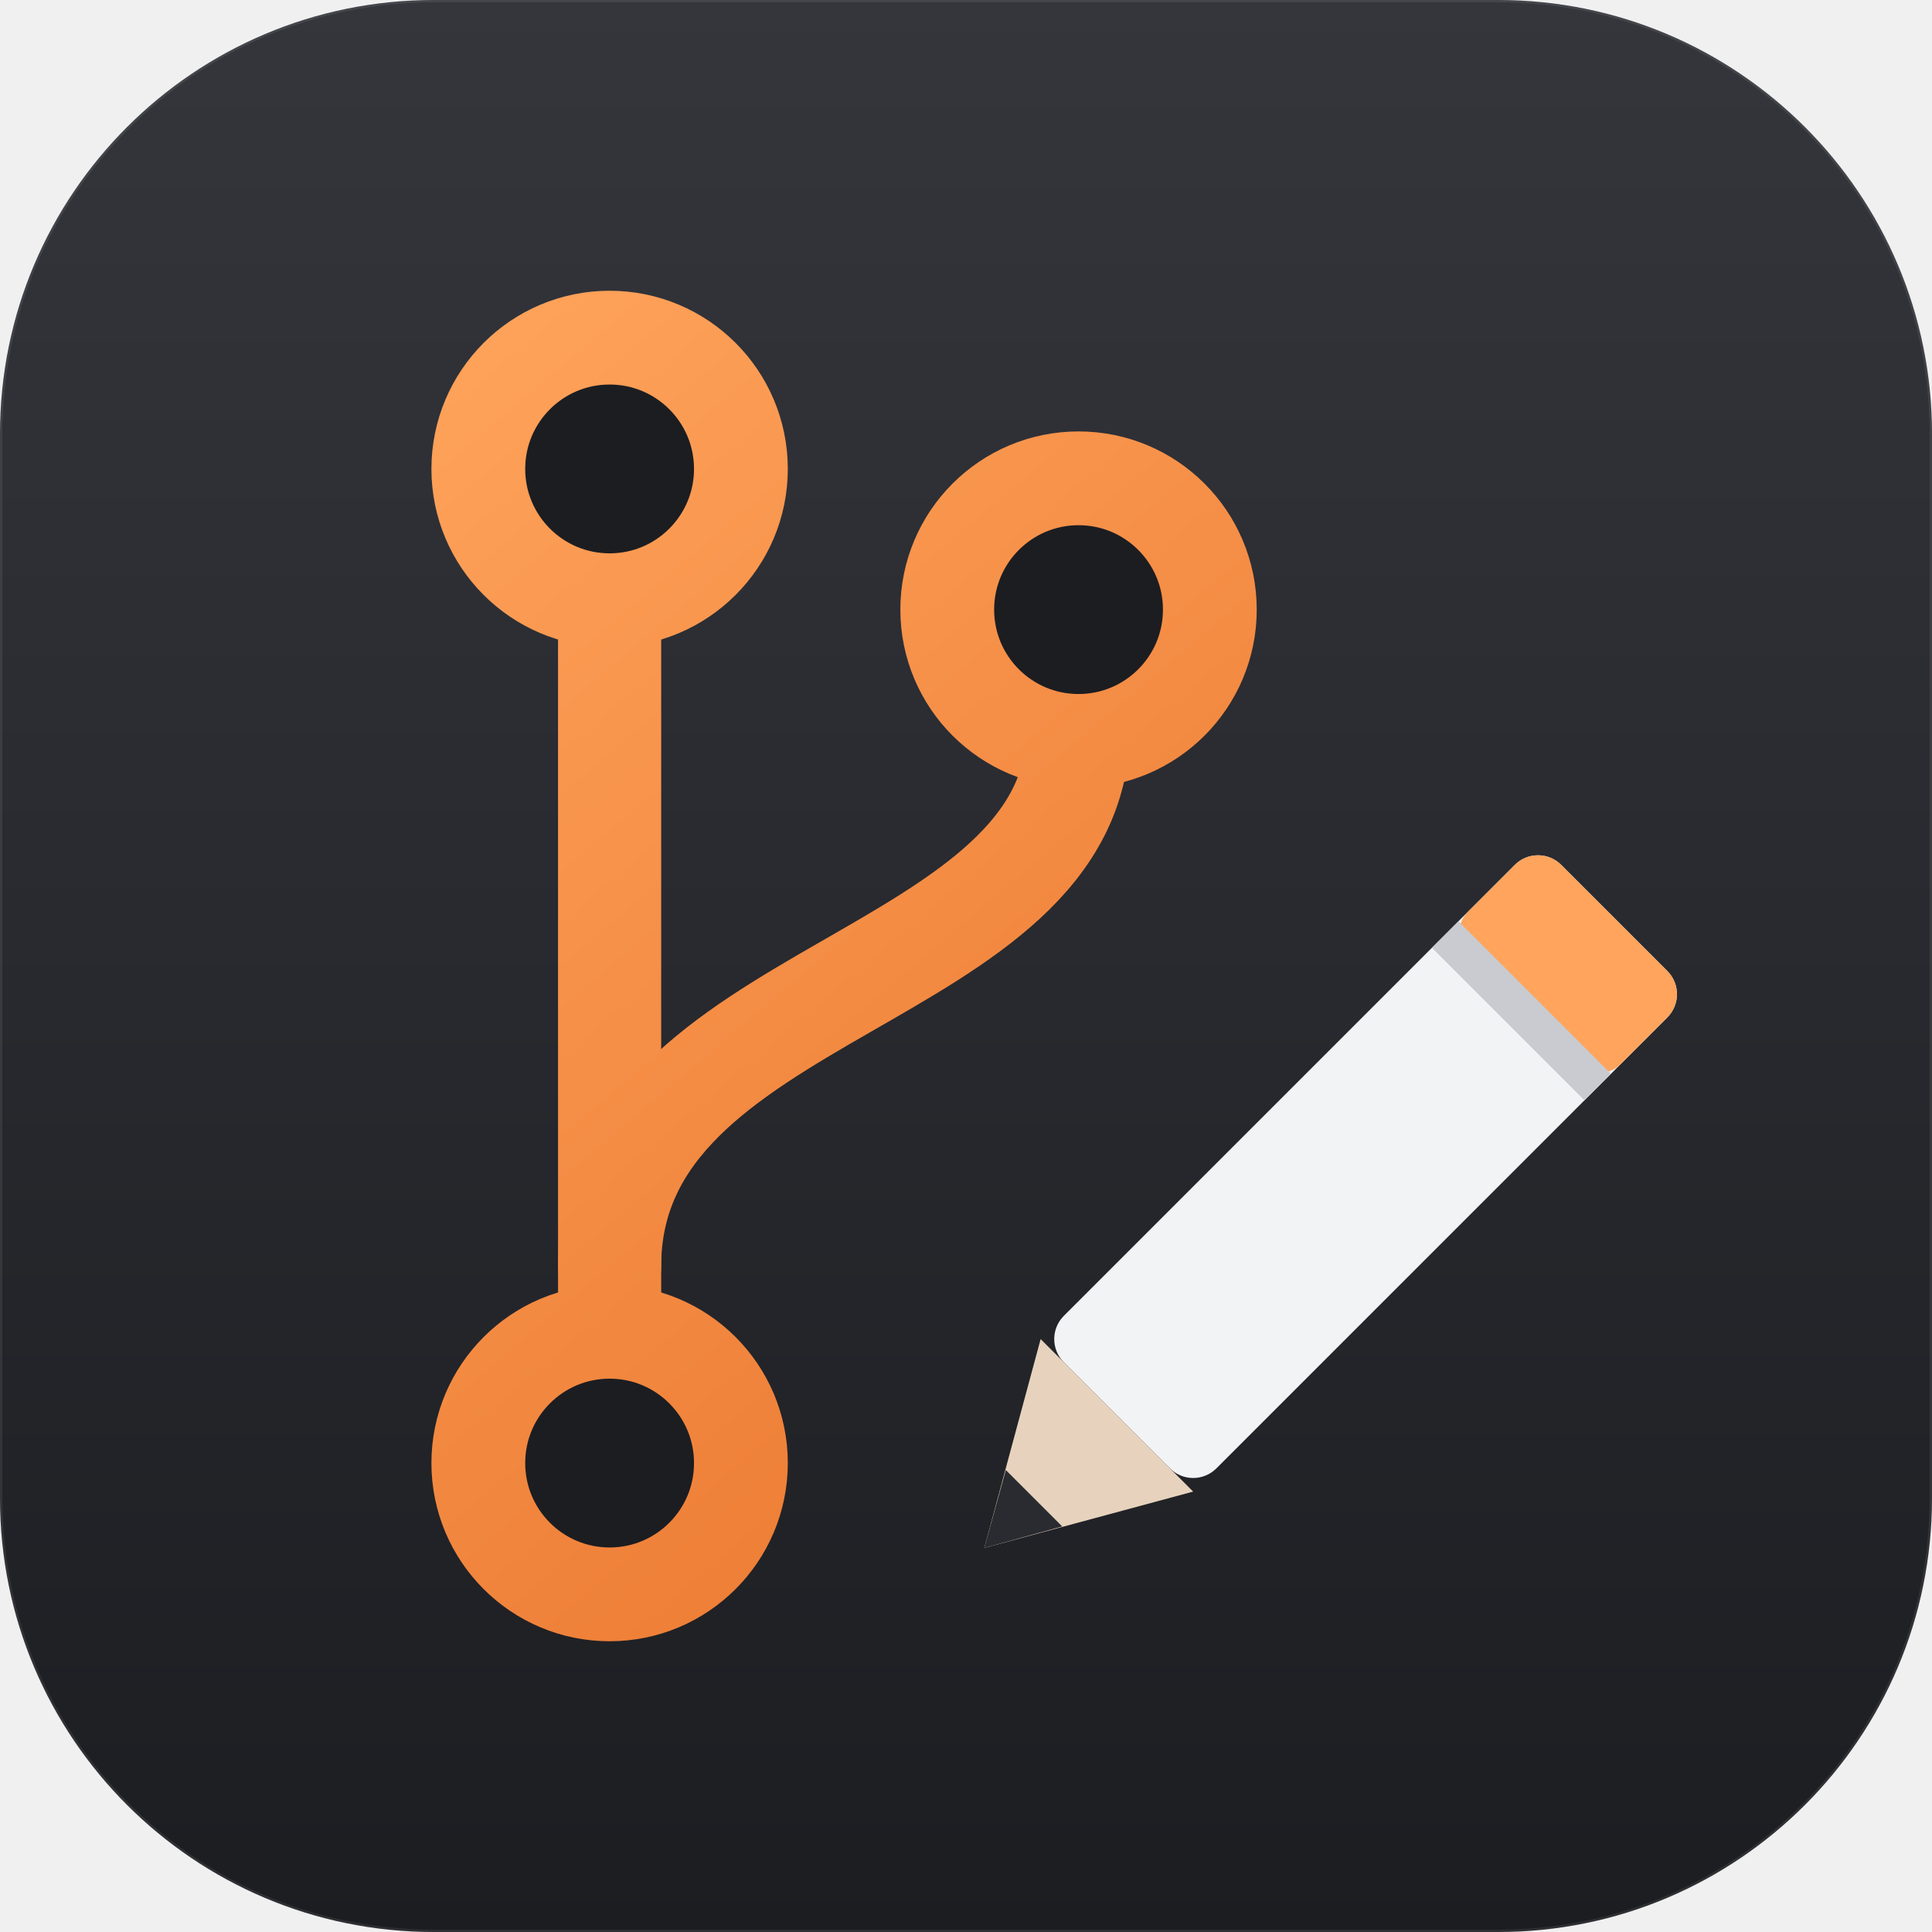
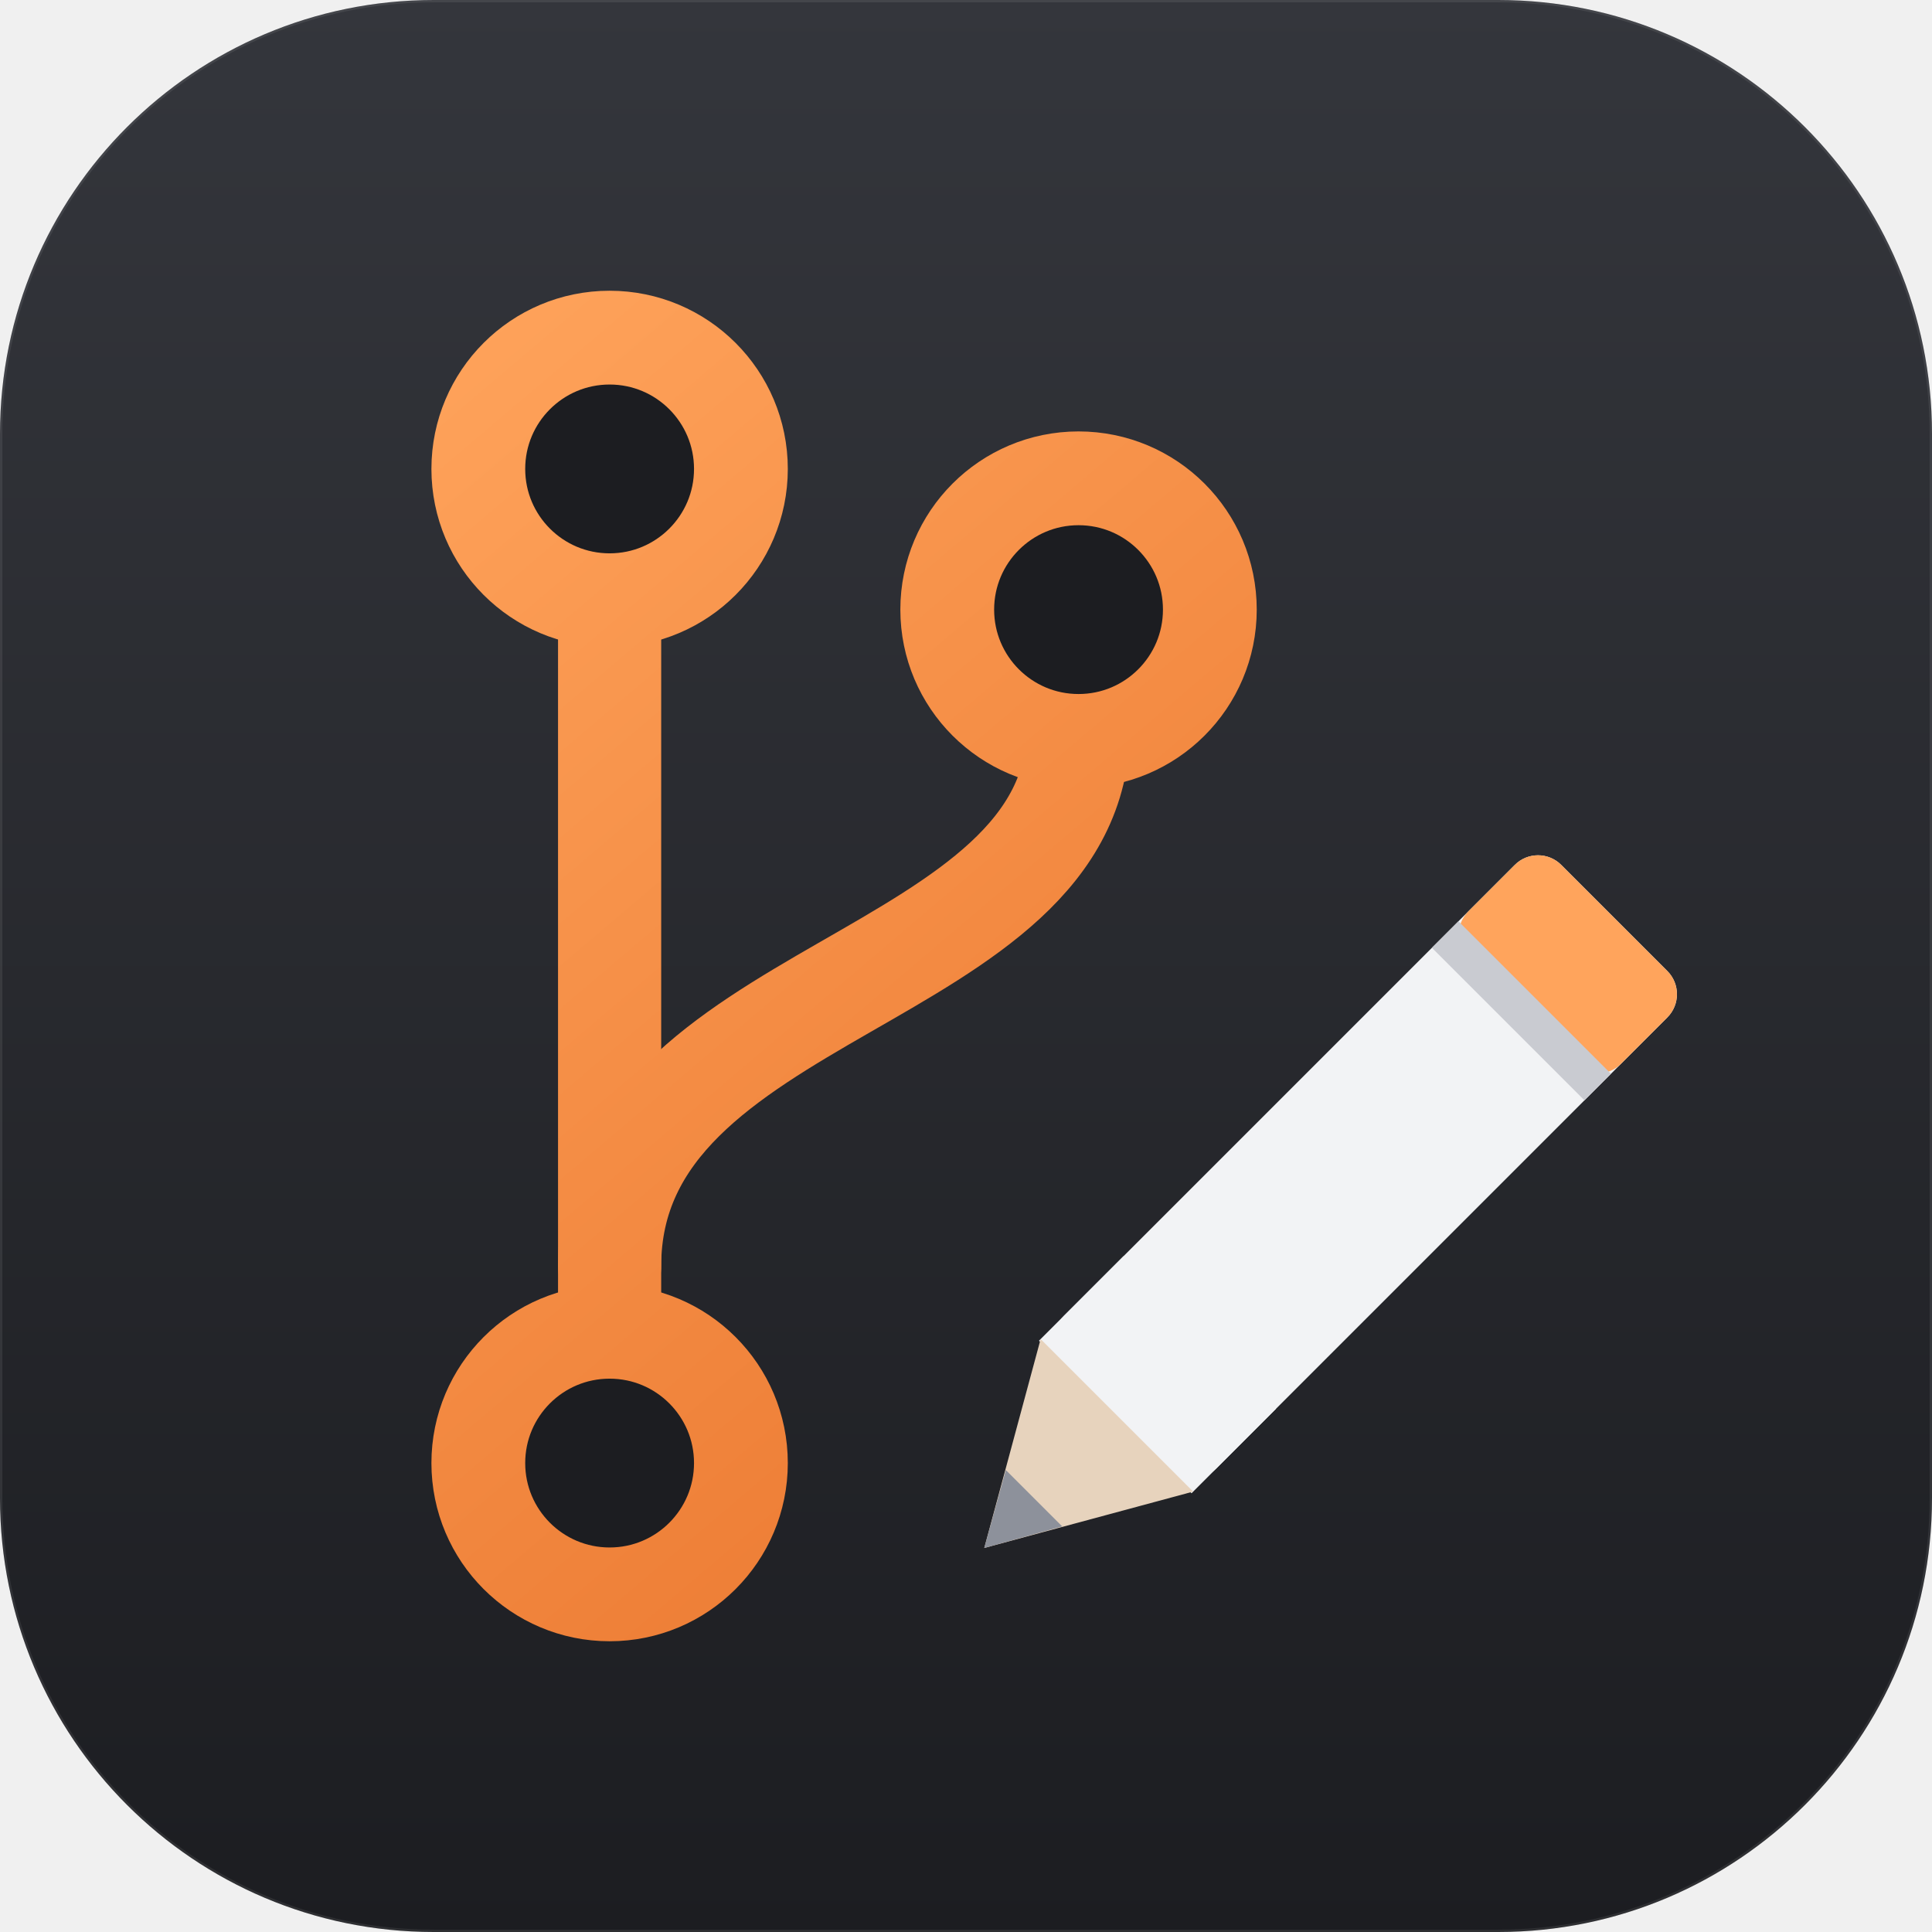
<svg xmlns="http://www.w3.org/2000/svg" width="1024" height="1024" viewBox="100 100 824 824">
  <defs>
    <linearGradient id="bg" x1="0" y1="0" x2="0" y2="1">
      <stop offset="0" stop-color="#34363c" />
      <stop offset="1" stop-color="#1c1d21" />
    </linearGradient>
    <linearGradient id="accent" gradientUnits="userSpaceOnUse" x1="250" y1="250" x2="700" y2="780">
      <stop offset="0" stop-color="#ffa45c" />
      <stop offset="1" stop-color="#e8722a" />
    </linearGradient>
  </defs>
  <rect x="100" y="100" width="824" height="824" rx="185" fill="url(#bg)" />
  <rect x="100.5" y="100.5" width="823" height="823" rx="184.5" fill="none" stroke="#ffffff" stroke-opacity="0.08" />
  <g stroke="url(#accent)" stroke-width="44" stroke-linecap="round" fill="none">
    <line x1="360" y1="250" x2="360" y2="774" />
    <path d="M360 640 C 360 520, 560 520, 560 410" />
  </g>
  <g fill="#1c1d21" stroke="url(#accent)" stroke-width="40">
    <circle cx="360" cy="300" r="56" />
    <circle cx="360" cy="724" r="56" />
    <circle cx="560" cy="360" r="56" />
  </g>
  <g transform="translate(640 640) rotate(45)">
    <rect x="-46" y="-210" width="92" height="300" rx="14" fill="#f2f3f5" />
+     <rect x="-46" y="40" width="92" height="51" fill="#f2f3f5" />
    <rect x="-46" y="-210" width="92" height="56" rx="14" fill="#ffa45c" />
    <rect x="-46" y="-162" width="92" height="16" fill="#c9cbd1" />
    <path d="M-46 90 L46 90 L0 170 Z" fill="#e7d3bd" />
-     <path d="M-17 140 L17 140 L0 170 Z" fill="#2a2b30" />
+     <path d="M-17 140 L17 140 L0 170 Z" fill="#8d919b" />
  </g>
</svg>
